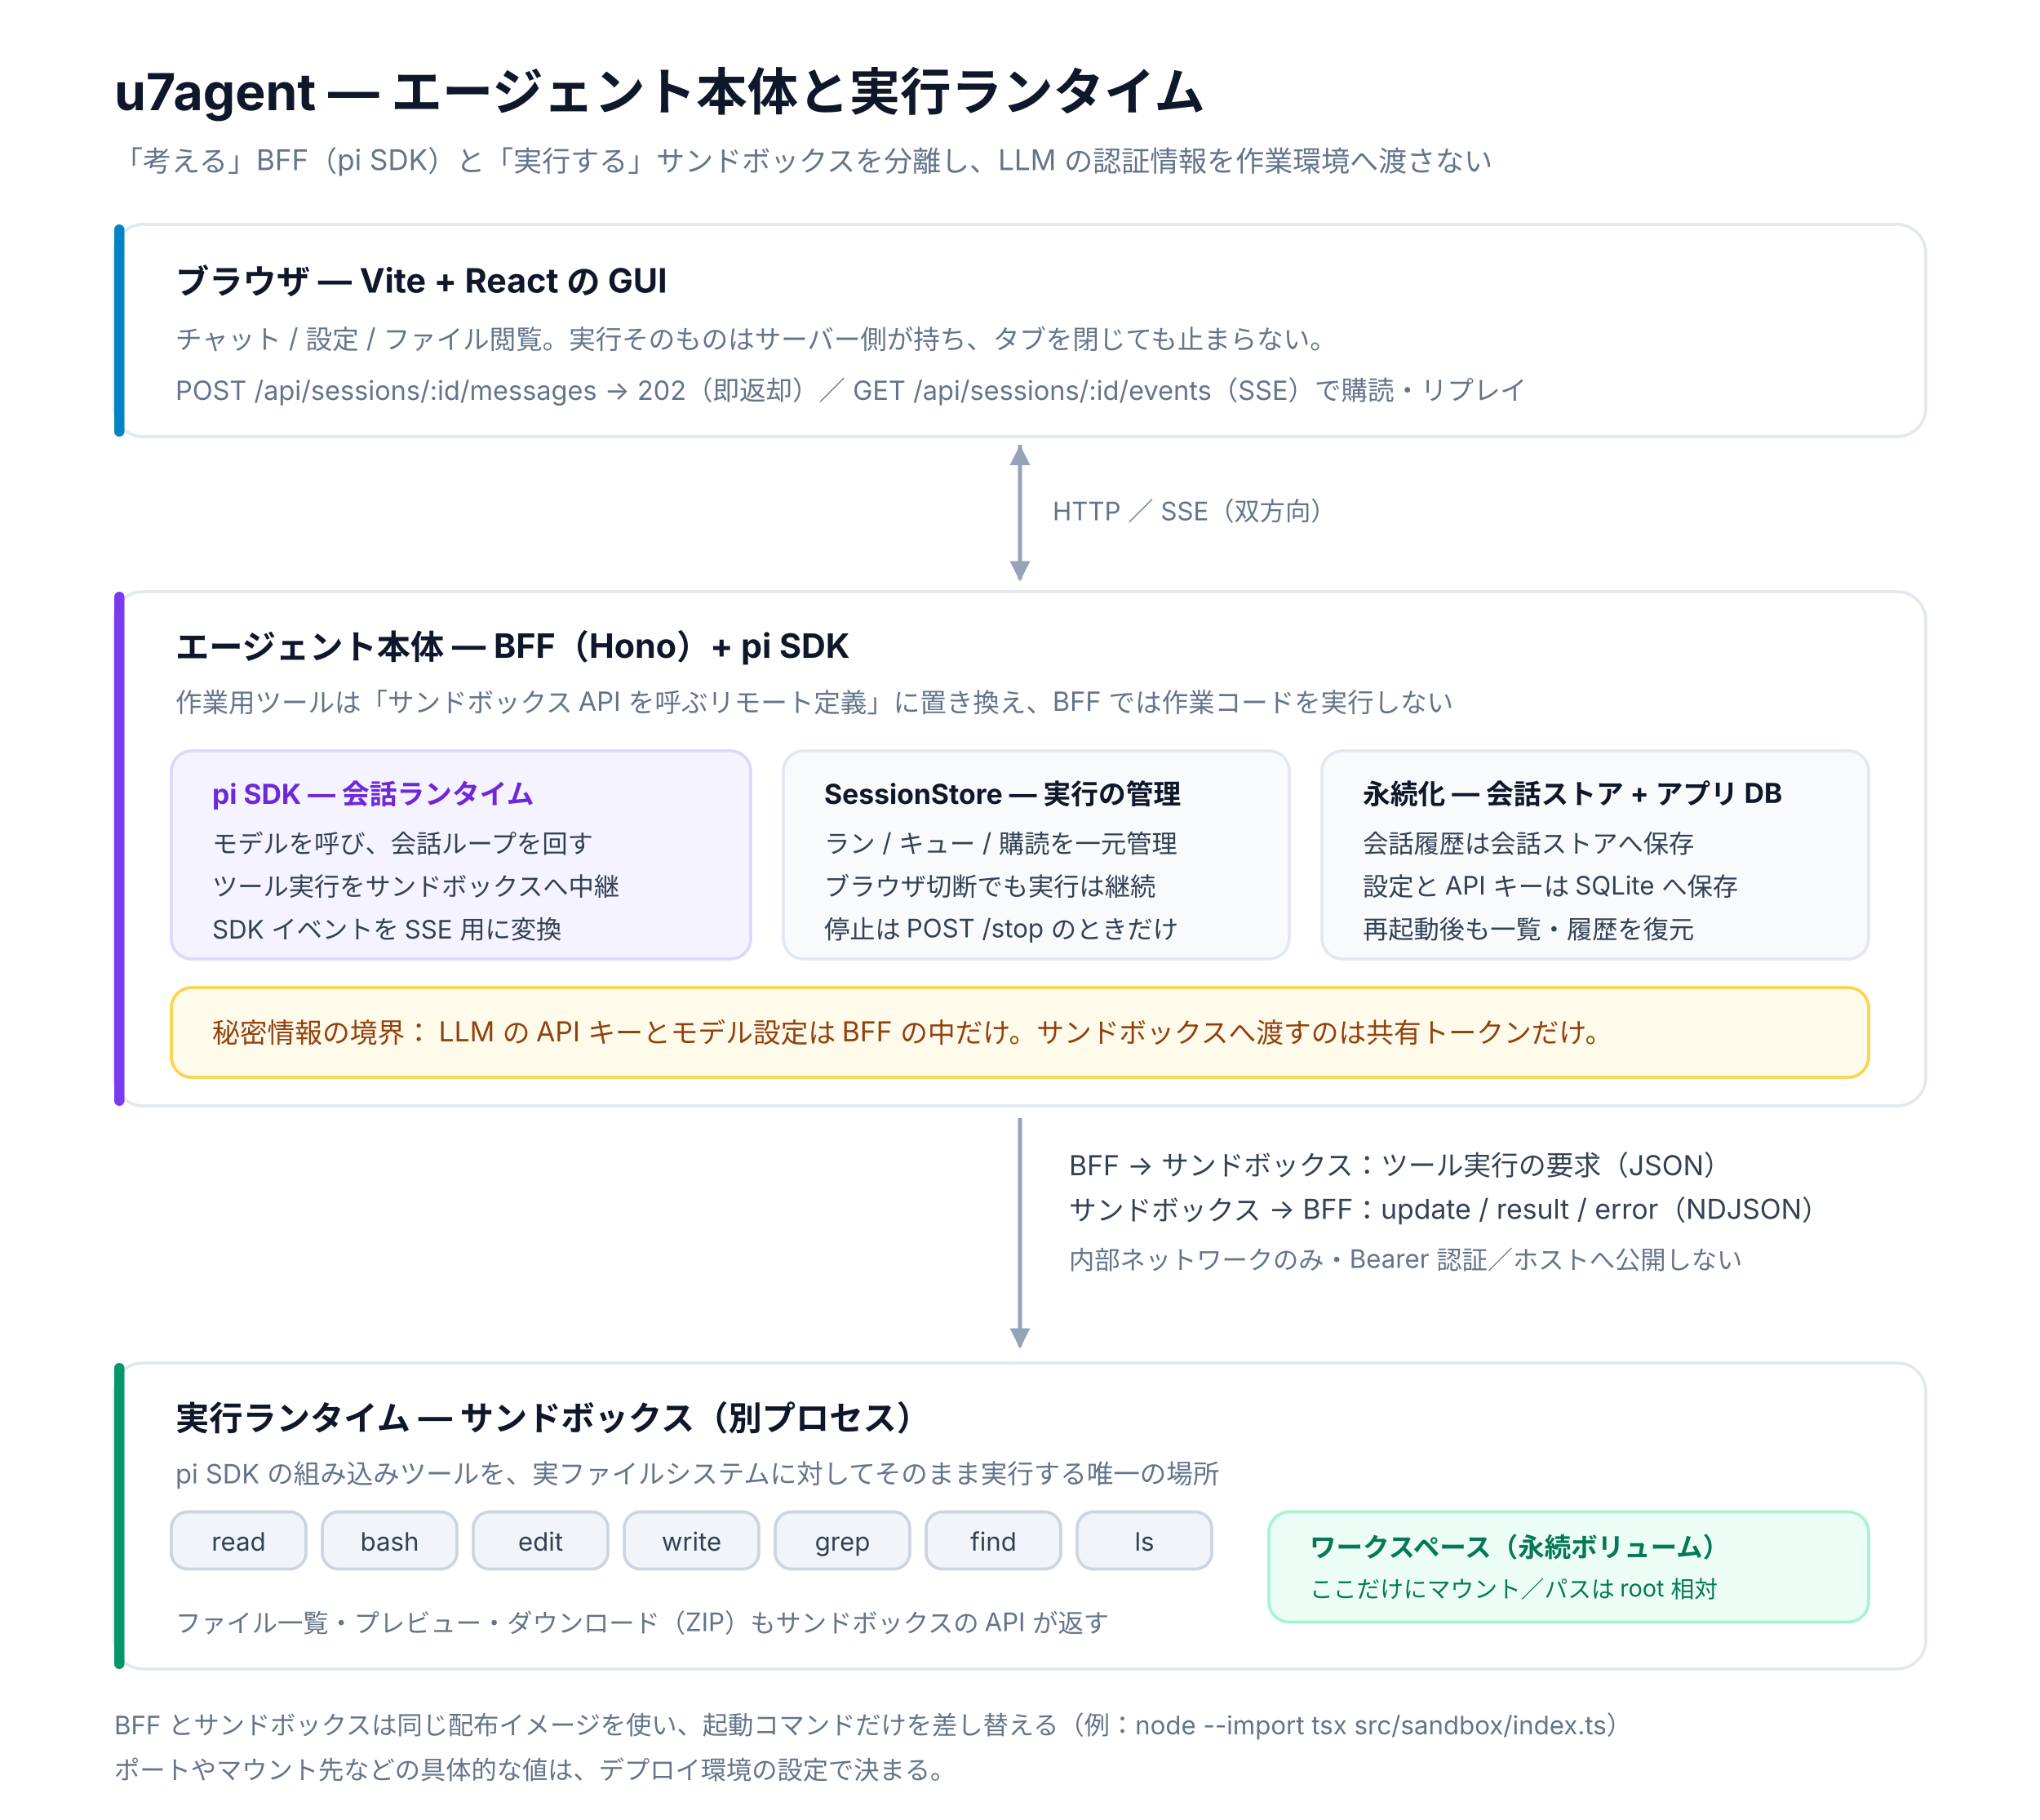
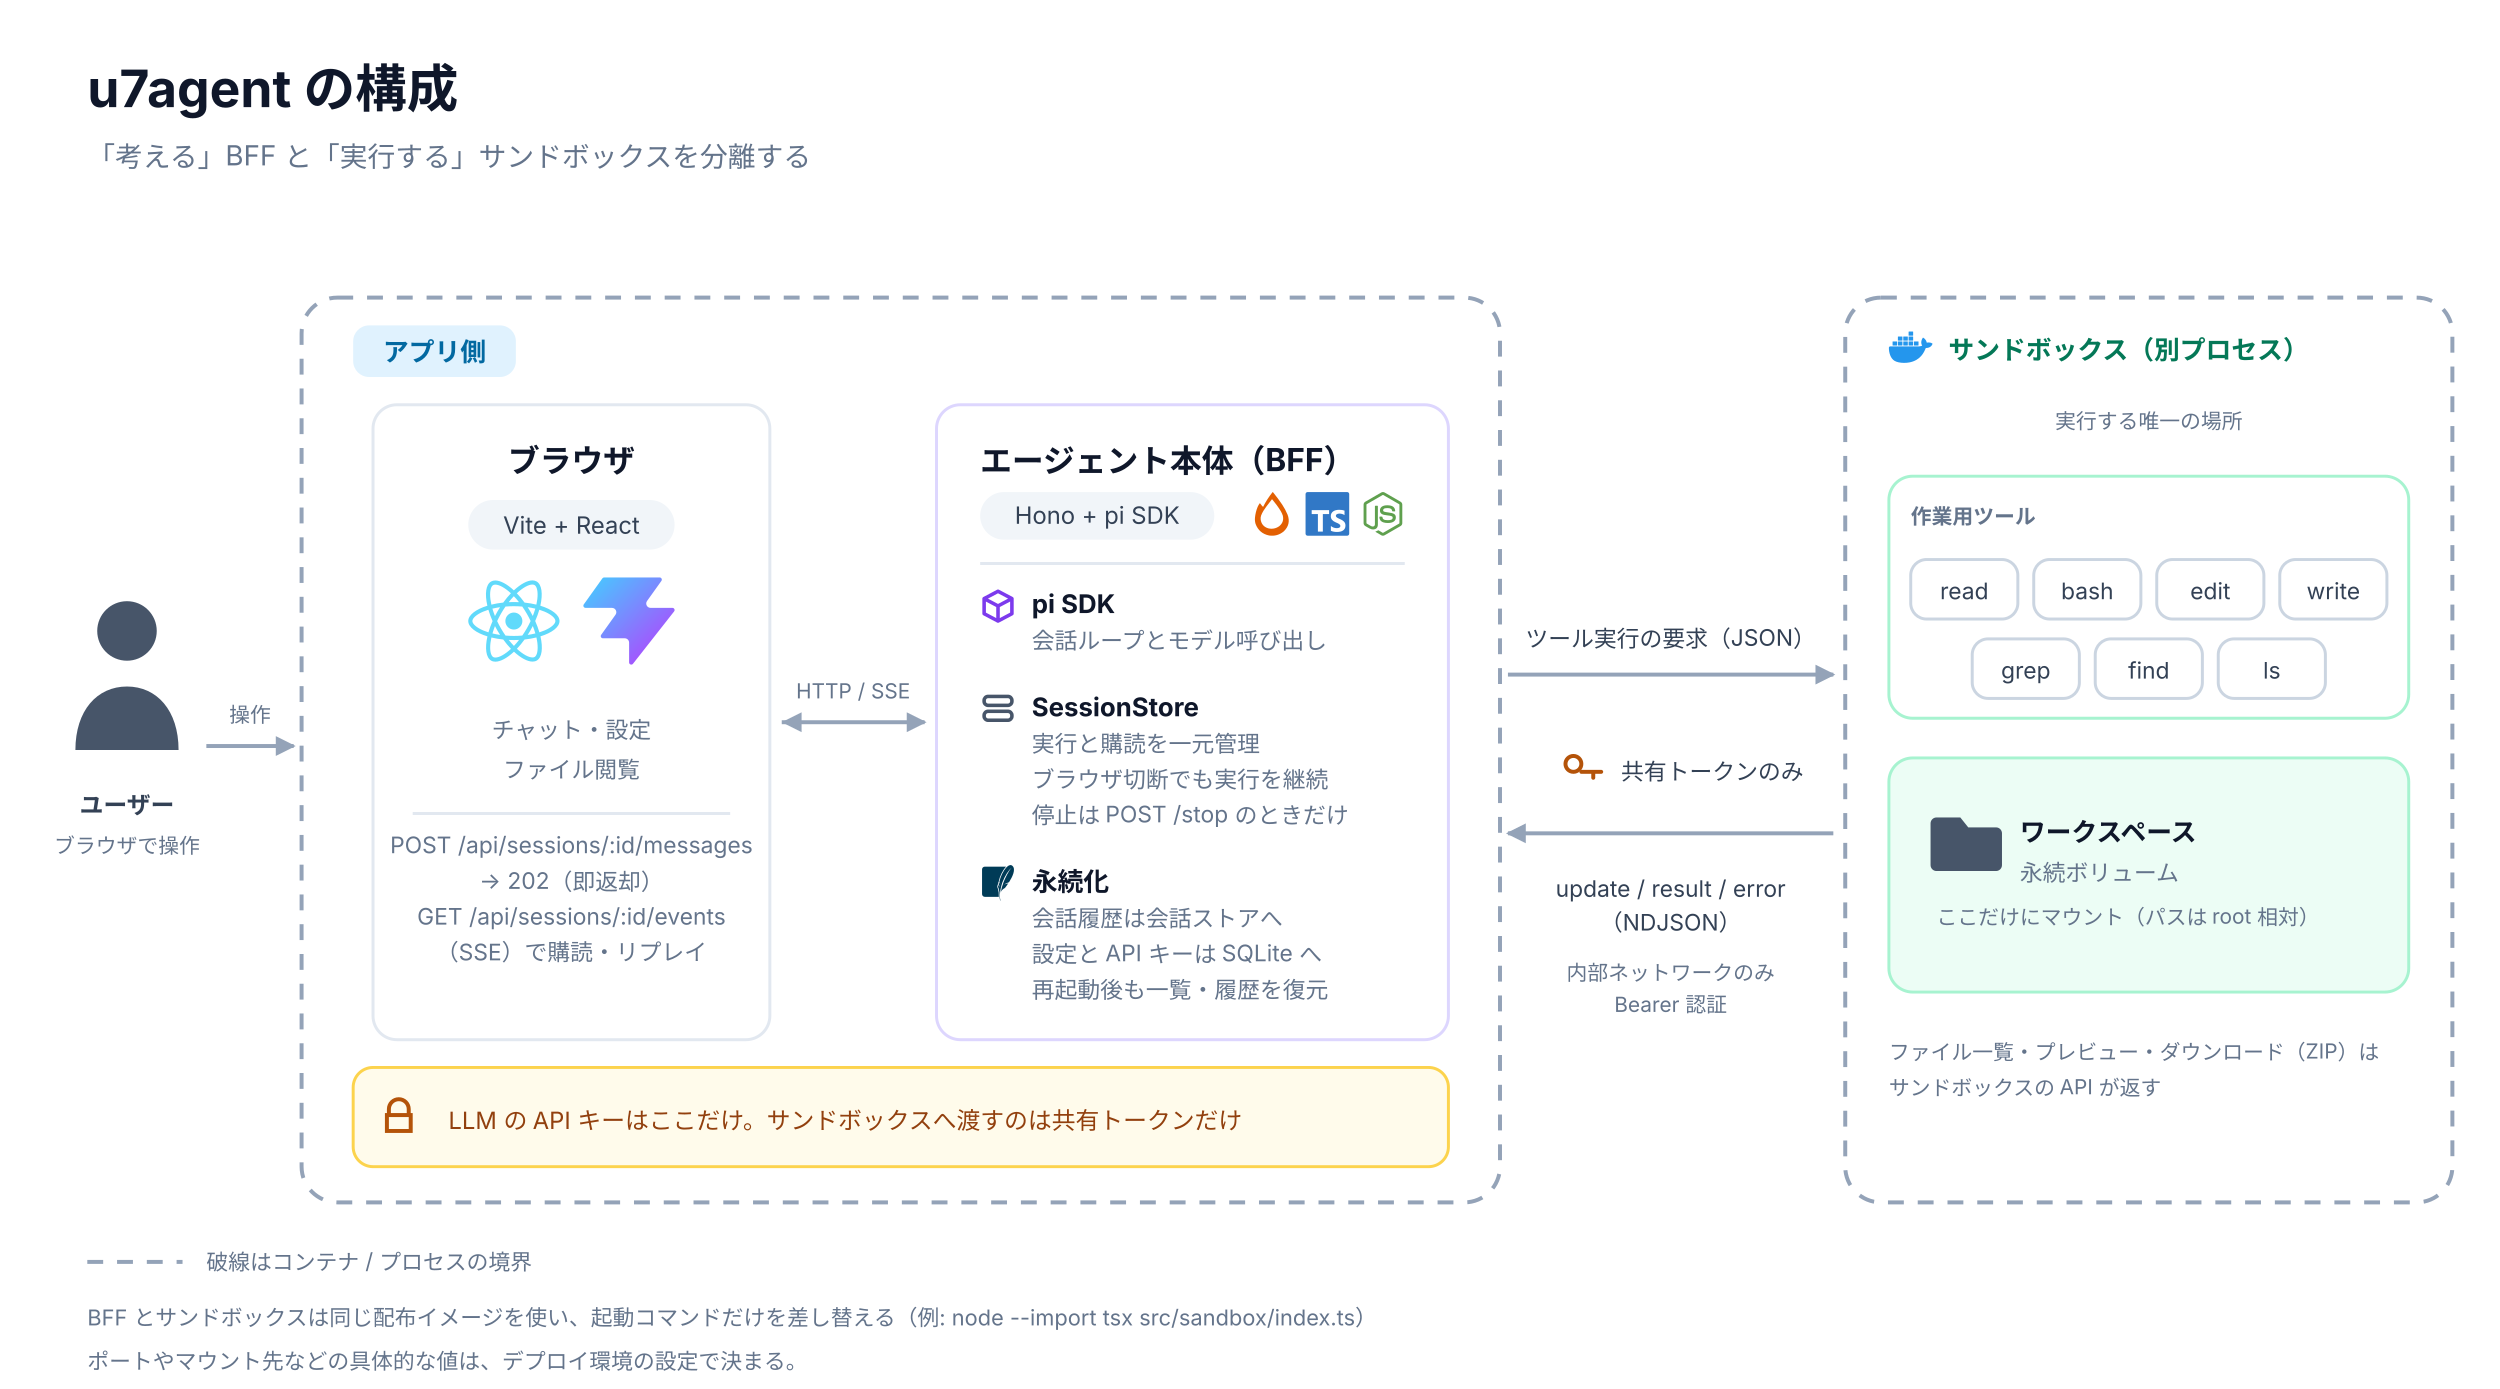
- <svg xmlns="http://www.w3.org/2000/svg" viewBox="0 0 1000 892" width="1000" height="892" role="img" aria-labelledby="arch-title arch-desc">
+ <svg xmlns="http://www.w3.org/2000/svg" viewBox="0 0 1260 700" width="1260" height="700" role="img" aria-labelledby="arch-title arch-desc">
  <defs>
    <style>
      svg {
        font-family: system-ui, -apple-system, "Segoe UI", "Hiragino Sans", "Hiragino Kaku Gothic ProN", "Noto Sans JP", "Yu Gothic UI", Meiryo, sans-serif;
      }
      .bg { fill: #ffffff; }
+       .zone-app { fill: #f8fafc; }
+       .zone-box { fill: none; stroke: #94a3b8; stroke-width: 2; stroke-dasharray: 8 7; }
      .card { fill: #ffffff; stroke: #e2e8f0; stroke-width: 1.5; }
-       .subcard { fill: #f8fafc; stroke: #e2e8f0; stroke-width: 1.5; }
-       .accent-card { fill: #f5f3ff; stroke: #ddd6fe; stroke-width: 1.5; }
-       .ws { fill: #ecfdf5; stroke: #a7f3d0; stroke-width: 1.5; }
-       .note { fill: #fffbeb; stroke: #fcd34d; stroke-width: 1.5; }
-       .chip { fill: #f1f5f9; stroke: #cbd5e1; stroke-width: 1.5; }
-       .bar-blue { fill: #0284c7; }
-       .bar-violet { fill: #7c3aed; }
-       .bar-green { fill: #059669; }
+       .card-bff { fill: #ffffff; stroke: #ddd6fe; stroke-width: 1.5; }
+       .card-tools { fill: #ffffff; stroke: #a7f3d0; stroke-width: 1.5; }
+       .card-ws { fill: #ecfdf5; stroke: #a7f3d0; stroke-width: 1.5; }
+       .band { fill: #fffbeb; stroke: #fcd34d; stroke-width: 1.5; }
+       .chip { fill: #ffffff; stroke: #cbd5e1; stroke-width: 1.5; }
+       .tab-app { fill: #e0f2fe; }
+       .tab-sandbox { fill: #d1fae5; }
+       .divider { stroke: #e2e8f0; stroke-width: 1.5; }
      .line { fill: none; stroke: #94a3b8; stroke-width: 2; }
      .head { fill: #94a3b8; }
-       .t-title { font-size: 25px; font-weight: 700; fill: #0f172a; }
+       .icon { fill: #475569; }
+       .icon-line { fill: none; stroke: #475569; stroke-width: 1.8; stroke-linejoin: round; stroke-linecap: round; }
+       .icon-pi { fill: none; stroke: #7c3aed; stroke-width: 1.8; stroke-linejoin: round; }
+       .icon-key { fill: none; stroke: #b45309; stroke-width: 2; stroke-linecap: round; }
+       .logo-react { fill: #61dafb; }
+       .logo-vite { fill: url(#vite-grad); }
+       .logo-ts { fill: #3178c6; }
+       .logo-node { fill: #5fa04e; }
+       .logo-hono { fill: #e36002; }
+       .logo-sqlite { fill: #003b57; }
+       .logo-docker { fill: #2496ed; }
+       .t-title { font-size: 26px; font-weight: 700; fill: #0f172a; }
      .t-sub { font-size: 14px; fill: #64748b; }
-       .t-head { font-size: 16.5px; font-weight: 700; fill: #0f172a; }
-       .t-sub-mut { font-size: 13px; fill: #64748b; }
-       .t-body { font-size: 13.5px; fill: #334155; }
-       .t-item { font-size: 12.5px; fill: #334155; }
-       .t-small { font-size: 12.5px; fill: #64748b; }
-       .t-item-title { font-size: 13.5px; font-weight: 700; fill: #6d28d9; }
-       .t-item-head { font-size: 13.5px; font-weight: 700; fill: #0f172a; }
-       .t-note { font-size: 13.5px; fill: #92400e; }
-       .t-chip { font-size: 12.5px; fill: #334155; }
-       .t-ws { font-size: 13px; font-weight: 700; fill: #047857; }
-       .t-ws-sub { font-size: 11.5px; fill: #047857; }
+       .t-tab { font-size: 13px; font-weight: 700; }
+       .t-tab-app { fill: #0369a1; }
+       .t-tab-sandbox { fill: #047857; }
+       .t-card { font-size: 16px; font-weight: 700; fill: #0f172a; }
+       .t-name { font-size: 13px; font-weight: 700; fill: #0f172a; }
+       .t-body { font-size: 12px; fill: #334155; }
+       .t-item { font-size: 11.5px; fill: #64748b; }
+       .t-chip { font-size: 11.5px; fill: #334155; }
+       .t-note { font-size: 12px; fill: #92400e; }
+       .t-flow { font-size: 11.5px; fill: #334155; }
+       .t-small { font-size: 10.5px; fill: #64748b; }
+       .t-foot { font-size: 11px; fill: #64748b; }
+       .pill { fill: #f1f5f9; }
      @media (prefers-color-scheme: dark) {
        .bg { fill: #0d1117; }
-         .card { fill: #161b22; stroke: #30363d; }
-         .subcard { fill: #1a1f27; stroke: #30363d; }
-         .accent-card { fill: #241c45; stroke: #463a7a; }
-         .ws { fill: #0c2f24; stroke: #1e5643; }
-         .note { fill: #362809; stroke: #6a520f; }
+         .zone-app { fill: #11161d; }
+         .zone-box { stroke: #7d8590; }
+         .card, .card-bff, .card-tools { fill: #161b22; stroke: #30363d; }
+         .card-ws { fill: #0c2f24; stroke: #1e5643; }
+         .band { fill: #362809; stroke: #6a520f; }
        .chip { fill: #1c2129; stroke: #3a424d; }
-         .bar-blue { fill: #38bdf8; }
-         .bar-violet { fill: #a78bfa; }
-         .bar-green { fill: #34d399; }
+         .tab-app { fill: #0c2a3d; }
+         .tab-sandbox { fill: #0c2f24; }
+         .divider { stroke: #30363d; }
        .line { stroke: #7d8590; }
        .head { fill: #7d8590; }
-         .t-title { fill: #f0f6fc; }
-         .t-sub { fill: #8b949e; }
-         .t-head { fill: #f0f6fc; }
-         .t-sub-mut { fill: #8b949e; }
-         .t-body { fill: #c9d1d9; }
-         .t-item { fill: #c9d1d9; }
-         .t-small { fill: #8b949e; }
-         .t-item-title { fill: #c4b5fd; }
-         .t-item-head { fill: #f0f6fc; }
+         .icon { fill: #8b949e; }
+         .icon-line { stroke: #8b949e; }
+         .icon-pi { stroke: #a78bfa; }
+         .icon-key { stroke: #fcd34d; }
+         .logo-sqlite { fill: #6ba3be; }
+         .t-title, .t-card, .t-name { fill: #f0f6fc; }
+         .t-sub, .t-item, .t-small, .t-foot { fill: #8b949e; }
+         .t-tab-app { fill: #7dd3fc; }
+         .t-tab-sandbox { fill: #6ee7b7; }
+         .t-body, .t-chip, .t-flow { fill: #c9d1d9; }
        .t-note { fill: #fcd34d; }
-         .t-chip { fill: #c9d1d9; }
-         .t-ws { fill: #6ee7b7; }
-         .t-ws-sub { fill: #6ee7b7; }
+         .pill { fill: #21262d; }
      }
    </style>
    <marker id="arrowEnd" viewBox="0 0 10 10" refX="9" refY="5" markerWidth="10" markerHeight="10" markerUnits="userSpaceOnUse" orient="auto">
      <path class="head" d="M0,0 L10,5 L0,10 z" />
    </marker>
    <marker id="arrowStart" viewBox="0 0 10 10" refX="0" refY="5" markerWidth="10" markerHeight="10" markerUnits="userSpaceOnUse" orient="auto">
      <path class="head" d="M10,0 L0,5 L10,10 z" />
    </marker>
+     <linearGradient id="vite-grad" x1="0" y1="0" x2="1" y2="1">
+       <stop offset="0%" stop-color="#41d1ff" />
+       <stop offset="100%" stop-color="#bd34fe" />
+     </linearGradient>
  </defs>
-   <rect class="bg" width="1000" height="892" />
-   <text class="t-title" x="56" y="54">u7agent — エージェント本体と実行ランタイム</text>
-   <text class="t-sub" x="56" y="84">「考える」BFF（pi SDK）と「実行する」サンドボックスを分離し、LLM の認証情報を作業環境へ渡さない</text>
-   <rect class="card" x="56" y="110" width="888" height="104" rx="14" />
-   <rect class="bar-blue" x="56" y="110" width="5" height="104" rx="2.5" />
-   <text class="t-head" x="86" y="144">ブラウザ — Vite + React の GUI</text>
-   <text class="t-sub-mut" x="86" y="171">チャット / 設定 / ファイル閲覧。実行そのものはサーバー側が持ち、タブを閉じても止まらない。</text>
-   <text class="t-sub-mut" x="86" y="196">POST /api/sessions/:id/messages → 202（即返却）／ GET /api/sessions/:id/events（SSE）で購読・リプレイ</text>
-   <line class="line" x1="500" y1="218" x2="500" y2="284" marker-start="url(#arrowStart)" marker-end="url(#arrowEnd)" />
-   <text class="t-small" x="516" y="255">HTTP ／ SSE（双方向）</text>
-   <rect class="card" x="56" y="290" width="888" height="252" rx="14" />
-   <rect class="bar-violet" x="56" y="290" width="5" height="252" rx="2.5" />
-   <text class="t-head" x="86" y="323">エージェント本体 — BFF（Hono）+ pi SDK</text>
-   <text class="t-sub-mut" x="86" y="349">作業用ツールは「サンドボックス API を呼ぶリモート定義」に置き換え、BFF では作業コードを実行しない</text>
-   <rect class="accent-card" x="84" y="368" width="284" height="102" rx="10" />
-   <text class="t-item-title" x="104" y="394">pi SDK — 会話ランタイム</text>
-   <text class="t-item" x="104" y="418">モデルを呼び、会話ループを回す</text>
-   <text class="t-item" x="104" y="439">ツール実行をサンドボックスへ中継</text>
-   <text class="t-item" x="104" y="460">SDK イベントを SSE 用に変換</text>
-   <rect class="subcard" x="384" y="368" width="248" height="102" rx="10" />
-   <text class="t-item-head" x="404" y="394">SessionStore — 実行の管理</text>
-   <text class="t-item" x="404" y="418">ラン / キュー / 購読を一元管理</text>
-   <text class="t-item" x="404" y="439">ブラウザ切断でも実行は継続</text>
-   <text class="t-item" x="404" y="460">停止は POST /stop のときだけ</text>
-   <rect class="subcard" x="648" y="368" width="268" height="102" rx="10" />
-   <text class="t-item-head" x="668" y="394">永続化 — 会話ストア + アプリ DB</text>
-   <text class="t-item" x="668" y="418">会話履歴は会話ストアへ保存</text>
-   <text class="t-item" x="668" y="439">設定と API キーは SQLite へ保存</text>
-   <text class="t-item" x="668" y="460">再起動後も一覧・履歴を復元</text>
-   <rect class="note" x="84" y="484" width="832" height="44" rx="10" />
-   <text class="t-note" x="104" y="511">秘密情報の境界： LLM の API キーとモデル設定は BFF の中だけ。サンドボックスへ渡すのは共有トークンだけ。</text>
-   <line class="line" x1="500" y1="548" x2="500" y2="660" marker-end="url(#arrowEnd)" />
-   <text class="t-body" x="524" y="576">BFF → サンドボックス：ツール実行の要求（JSON）</text>
-   <text class="t-body" x="524" y="598">サンドボックス → BFF：update / result / error（NDJSON）</text>
-   <text class="t-small" x="524" y="622">内部ネットワークのみ・Bearer 認証／ホストへ公開しない</text>
-   <rect class="card" x="56" y="668" width="888" height="150" rx="14" />
-   <rect class="bar-green" x="56" y="668" width="5" height="150" rx="2.5" />
-   <text class="t-head" x="86" y="701">実行ランタイム — サンドボックス（別プロセス）</text>
-   <text class="t-sub-mut" x="86" y="727">pi SDK の組み込みツールを、実ファイルシステムに対してそのまま実行する唯一の場所</text>
-   <rect class="chip" x="84" y="741" width="66" height="28" rx="8" />
-   <text class="t-chip" x="117" y="760" text-anchor="middle">read</text>
-   <rect class="chip" x="158" y="741" width="66" height="28" rx="8" />
-   <text class="t-chip" x="191" y="760" text-anchor="middle">bash</text>
-   <rect class="chip" x="232" y="741" width="66" height="28" rx="8" />
-   <text class="t-chip" x="265" y="760" text-anchor="middle">edit</text>
-   <rect class="chip" x="306" y="741" width="66" height="28" rx="8" />
-   <text class="t-chip" x="339" y="760" text-anchor="middle">write</text>
-   <rect class="chip" x="380" y="741" width="66" height="28" rx="8" />
-   <text class="t-chip" x="413" y="760" text-anchor="middle">grep</text>
-   <rect class="chip" x="454" y="741" width="66" height="28" rx="8" />
-   <text class="t-chip" x="487" y="760" text-anchor="middle">find</text>
-   <rect class="chip" x="528" y="741" width="66" height="28" rx="8" />
-   <text class="t-chip" x="561" y="760" text-anchor="middle">ls</text>
-   <rect class="ws" x="622" y="741" width="294" height="54" rx="10" />
-   <text class="t-ws" x="642" y="763">ワークスペース（永続ボリューム）</text>
-   <text class="t-ws-sub" x="642" y="783">ここだけにマウント／パスは root 相対</text>
-   <text class="t-small" x="86" y="800">ファイル一覧・プレビュー・ダウンロード（ZIP）もサンドボックスの API が返す</text>
-   <text class="t-small" x="56" y="850">BFF とサンドボックスは同じ配布イメージを使い、起動コマンドだけを差し替える（例：node --import tsx src/sandbox/index.ts）</text>
-   <text class="t-small" x="56" y="872">ポートやマウント先などの具体的な値は、デプロイ環境の設定で決まる。</text>
+   <rect class="bg" width="1260" height="720" />
+   <text class="t-title" x="44" y="54">u7agent の構成</text>
+   <text class="t-sub" x="44" y="84">「考える」BFF と「実行する」サンドボックスを分離する</text>
+   <g class="icon">
+     <circle cx="64" cy="318" r="15" />
+     <path d="M38,378 C38,358 49,346 64,346 C79,346 90,358 90,378 Z" />
+   </g>
+   <text class="t-body" x="64" y="410" text-anchor="middle" font-weight="700">ユーザー</text>
+   <text class="t-small" x="64" y="430" text-anchor="middle">ブラウザで操作</text>
+   <line class="line" x1="104" y1="376" x2="148" y2="376" marker-end="url(#arrowEnd)" />
+   <text class="t-small" x="126" y="364" text-anchor="middle">操作</text>
+   <rect class="zone-box" x="152" y="150" width="604" height="456" rx="18" />
+   <rect class="tab-app" x="178" y="164" width="82" height="26" rx="8" />
+   <text class="t-tab t-tab-app" x="219" y="182" text-anchor="middle">アプリ側</text>
+   <rect class="card" x="188" y="204" width="200" height="320" rx="12" />
+   <text class="t-card" x="288" y="238" text-anchor="middle">ブラウザ</text>
+   <rect class="pill" x="236" y="252" width="104" height="25" rx="12.5" />
+   <text class="t-body" x="288" y="269" text-anchor="middle">Vite + React</text>
+   <g transform="translate(236,290) scale(1.9167)">
+     <path class="logo-react" d="M14.23 12.004a2.236 2.236 0 0 1-2.235 2.236 2.236 2.236 0 0 1-2.236-2.236 2.236 2.236 0 0 1 2.235-2.236 2.236 2.236 0 0 1 2.236 2.236zm2.648-10.69c-1.346 0-3.107.96-4.888 2.622-1.78-1.653-3.542-2.602-4.887-2.602-.41 0-.783.093-1.106.278-1.375.793-1.683 3.264-.973 6.365C1.98 8.917 0 10.42 0 12.004c0 1.59 1.99 3.097 5.043 4.03-.704 3.113-.39 5.588.988 6.38.32.187.69.275 1.102.275 1.345 0 3.107-.96 4.888-2.624 1.78 1.654 3.542 2.603 4.887 2.603.41 0 .783-.09 1.106-.275 1.374-.792 1.683-3.263.973-6.365C22.02 15.096 24 13.59 24 12.004c0-1.59-1.99-3.097-5.043-4.032.704-3.11.39-5.587-.988-6.38-.318-.184-.688-.277-1.092-.278zm-.005 1.09v.006c.225 0 .406.044.558.127.666.382.955 1.835.73 3.704-.054.46-.142.945-.25 1.44-.96-.236-2.006-.417-3.107-.534-.66-.905-1.345-1.727-2.035-2.447 1.592-1.48 3.087-2.292 4.105-2.295zm-9.77.02c1.012 0 2.514.808 4.11 2.28-.686.72-1.37 1.537-2.02 2.442-1.107.117-2.154.298-3.113.538-.112-.49-.195-.964-.254-1.42-.23-1.868.054-3.32.714-3.707.19-.09.4-.127.563-.132zm4.882 3.05c.455.468.91.992 1.36 1.564-.44-.02-.89-.034-1.345-.034-.46 0-.915.01-1.36.034.44-.572.895-1.096 1.345-1.565zM12 8.1c.74 0 1.477.034 2.202.093.406.582.802 1.203 1.183 1.86.372.64.71 1.29 1.018 1.946-.308.655-.646 1.31-1.013 1.95-.38.66-.773 1.288-1.18 1.87-.728.063-1.466.098-2.21.098-.74 0-1.477-.035-2.202-.093-.406-.582-.802-1.204-1.183-1.86-.372-.64-.71-1.29-1.018-1.946.303-.657.646-1.313 1.013-1.954.38-.66.773-1.286 1.18-1.868.728-.064 1.466-.098 2.21-.098zm-3.635.254c-.24.377-.48.763-.704 1.16-.225.39-.435.782-.635 1.174-.265-.656-.49-1.31-.676-1.947.64-.15 1.315-.283 2.015-.386zm7.26 0c.695.103 1.365.23 2.006.387-.18.632-.405 1.282-.66 1.933-.2-.39-.41-.783-.64-1.174-.225-.392-.465-.774-.705-1.146zm3.063.675c.484.15.944.317 1.375.498 1.732.74 2.852 1.708 2.852 2.476-.005.768-1.125 1.74-2.857 2.475-.42.18-.88.342-1.355.493-.28-.958-.646-1.956-1.1-2.98.45-1.017.81-2.01 1.085-2.964zm-13.395.004c.278.96.645 1.957 1.1 2.98-.45 1.017-.812 2.01-1.086 2.964-.484-.15-.944-.318-1.37-.5-1.732-.737-2.852-1.706-2.852-2.474 0-.768 1.12-1.742 2.852-2.476.42-.18.88-.342 1.356-.494zm11.678 4.28c.265.657.49 1.312.676 1.948-.64.157-1.316.29-2.016.39.24-.375.48-.762.705-1.158.225-.39.435-.788.636-1.18zm-9.945.02c.2.392.41.783.64 1.175.23.39.465.772.705 1.143-.695-.102-1.365-.23-2.006-.386.18-.63.406-1.282.66-1.933zM17.92 16.32c.112.493.2.968.254 1.423.23 1.868-.054 3.32-.714 3.708-.147.09-.338.128-.563.128-1.012 0-2.514-.807-4.11-2.28.686-.72 1.37-1.536 2.02-2.44 1.107-.118 2.154-.3 3.113-.54zm-11.83.01c.96.234 2.006.415 3.107.532.66.905 1.345 1.727 2.035 2.446-1.595 1.483-3.092 2.295-4.11 2.295-.22-.005-.406-.05-.553-.132-.666-.38-.955-1.834-.73-3.703.054-.46.142-.944.25-1.438zm4.56.64c.44.02.89.034 1.345.034.46 0 .915-.01 1.36-.034-.44.572-.895 1.095-1.345 1.565-.455-.47-.91-.993-1.36-1.565z" />
+   </g>
+   <g transform="translate(294,290) scale(1.9167)">
+     <path class="logo-vite" d="M13.056 23.238a.57.57 0 0 1-1.02-.355v-5.202c0-.63-.512-1.143-1.144-1.143H5.148a.57.57 0 0 1-.464-.903l3.777-5.29c.54-.753 0-1.804-.93-1.804H.57a.574.574 0 0 1-.543-.746.6.6 0 0 1 .08-.157L5.008.78a.57.57 0 0 1 .467-.24h14.589a.57.57 0 0 1 .466.903l-3.778 5.29c-.54.755 0 1.806.93 1.806h5.745c.238 0 .424.138.513.322a.56.56 0 0 1-.063.603z" />
+   </g>
+   <text class="t-item" x="288" y="372" text-anchor="middle">チャット・設定</text>
+   <text class="t-item" x="288" y="392" text-anchor="middle">ファイル閲覧</text>
+   <line class="divider" x1="208" y1="410" x2="368" y2="410" />
+   <text class="t-item" x="288" y="430" text-anchor="middle" font-size="9.5">POST /api/sessions/:id/messages</text>
+   <text class="t-item" x="288" y="448" text-anchor="middle" font-size="9.5">→ 202（即返却）</text>
+   <text class="t-item" x="288" y="466" text-anchor="middle" font-size="9.5">GET /api/sessions/:id/events</text>
+   <text class="t-item" x="288" y="484" text-anchor="middle" font-size="9.5">（SSE）で購読・リプレイ</text>
+   <line class="line" x1="394" y1="364" x2="466" y2="364" marker-start="url(#arrowStart)" marker-end="url(#arrowEnd)" />
+   <text class="t-small" x="430" y="352" text-anchor="middle">HTTP / SSE</text>
+   <rect class="card-bff" x="472" y="204" width="258" height="320" rx="12" />
+   <text class="t-card" x="494" y="238" font-size="14.5">エージェント本体（BFF）</text>
+   <rect class="pill" x="494" y="248" width="118" height="24" rx="12" />
+   <text class="t-body" x="553" y="264" text-anchor="middle">Hono + pi SDK</text>
+   <g transform="translate(630,248) scale(0.9167)">
+     <path class="logo-hono" d="M12.445.002a45.529 45.529 0 0 0-5.252 8.146 8.595 8.595 0 0 1-.555-.53 27.796 27.796 0 0 0-1.205-1.542 8.762 8.762 0 0 0-1.251 2.12 20.743 20.743 0 0 0-1.448 5.88 8.867 8.867 0 0 0 .338 3.468c1.312 3.48 3.794 5.593 7.445 6.337 3.055.438 5.755-.333 8.097-2.312 2.677-2.59 3.359-5.634 2.047-9.132a33.287 33.287 0 0 0-2.988-5.59A91.34 91.34 0 0 0 12.615.053a.216.216 0 0 0-.17-.051Zm-.336 3.906a50.93 50.93 0 0 1 4.794 6.552c.448.767.817 1.57 1.108 2.41.606 2.386-.044 4.354-1.951 5.904-1.845 1.298-3.87 1.683-6.072 1.156-2.376-.737-3.75-2.335-4.121-4.794a5.107 5.107 0 0 1 .242-2.266c.358-.908.79-1.774 1.3-2.601l1.446-2.121a397.33 397.33 0 0 0 3.254-4.24Z" />
+   </g>
+   <g transform="translate(658,248) scale(0.9167)">
+     <path class="logo-ts" d="M1.125 0C.502 0 0 .502 0 1.125v21.75C0 23.498.502 24 1.125 24h21.75c.623 0 1.125-.502 1.125-1.125V1.125C24 .502 23.498 0 22.875 0zm17.363 9.75c.612 0 1.154.037 1.627.111a6.38 6.38 0 0 1 1.306.34v2.458a3.95 3.95 0 0 0-.643-.361 5.093 5.093 0 0 0-.717-.26 5.453 5.453 0 0 0-1.426-.2c-.3 0-.573.028-.819.086a2.1 2.1 0 0 0-.623.242c-.17.104-.3.229-.393.374a.888.888 0 0 0-.14.49c0 .196.053.373.156.529.104.156.252.304.443.444s.423.276.696.41c.273.135.582.274.926.416.47.197.892.407 1.266.628.374.222.695.473.963.753.268.279.472.598.614.957.142.359.214.776.214 1.253 0 .657-.125 1.21-.373 1.656a3.033 3.033 0 0 1-1.012 1.085 4.38 4.38 0 0 1-1.487.596c-.566.12-1.163.18-1.79.18a9.916 9.916 0 0 1-1.84-.164 5.544 5.544 0 0 1-1.512-.493v-2.63a5.033 5.033 0 0 0 3.237 1.2c.333 0 .624-.03.872-.09.249-.06.456-.144.623-.25.166-.108.29-.234.373-.38a1.023 1.023 0 0 0-.074-1.089 2.12 2.12 0 0 0-.537-.5 5.597 5.597 0 0 0-.807-.444 27.72 27.72 0 0 0-1.007-.436c-.918-.383-1.602-.852-2.053-1.405-.45-.553-.676-1.222-.676-2.005 0-.614.123-1.141.369-1.582.246-.441.58-.804 1.004-1.089a4.494 4.494 0 0 1 1.47-.629 7.536 7.536 0 0 1 1.77-.201zm-15.113.188h9.563v2.166H9.506v9.646H6.789v-9.646H3.375z" />
+   </g>
+   <g transform="translate(686,248) scale(0.9167)">
+     <path class="logo-node" d="M11.998,24c-0.321,0-0.641-0.084-0.922-0.247l-2.936-1.737c-0.438-0.245-0.224-0.332-0.08-0.383 c0.585-0.203,0.703-0.25,1.328-0.604c0.065-0.037,0.151-0.023,0.218,0.017l2.256,1.339c0.082,0.045,0.197,0.045,0.272,0l8.795-5.076 c0.082-0.047,0.134-0.141,0.134-0.238V6.921c0-0.099-0.053-0.192-0.137-0.242l-8.791-5.072c-0.081-0.047-0.189-0.047-0.271,0 L3.075,6.68C2.99,6.729,2.936,6.825,2.936,6.921v10.15c0,0.097,0.054,0.189,0.139,0.235l2.409,1.392 c1.307,0.654,2.108-0.116,2.108-0.89V7.787c0-0.142,0.114-0.253,0.256-0.253h1.115c0.139,0,0.255,0.112,0.255,0.253v10.021 c0,1.745-0.95,2.745-2.604,2.745c-0.508,0-0.909,0-2.026-0.551L2.28,18.675c-0.57-0.329-0.922-0.945-0.922-1.604V6.921 c0-0.659,0.353-1.275,0.922-1.603l8.795-5.082c0.557-0.315,1.296-0.315,1.848,0l8.794,5.082c0.57,0.329,0.924,0.944,0.924,1.603 v10.15c0,0.659-0.354,1.273-0.924,1.604l-8.794,5.078C12.643,23.916,12.324,24,11.998,24z M19.099,13.993 c0-1.9-1.284-2.406-3.987-2.763c-2.731-0.361-3.009-0.548-3.009-1.187c0-0.528,0.235-1.233,2.258-1.233 c1.807,0,2.473,0.389,2.747,1.607c0.024,0.115,0.129,0.199,0.247,0.199h1.141c0.071,0,0.138-0.031,0.186-0.081 c0.048-0.054,0.074-0.123,0.067-0.196c-0.177-2.098-1.571-3.076-4.388-3.076c-2.508,0-4.004,1.058-4.004,2.833 c0,1.925,1.488,2.457,3.895,2.695c2.88,0.282,3.103,0.703,3.103,1.269c0,0.983-0.789,1.402-2.642,1.402 c-2.327,0-2.839-0.584-3.011-1.742c-0.02-0.124-0.126-0.215-0.253-0.215h-1.137c-0.141,0-0.254,0.112-0.254,0.253 c0,1.482,0.806,3.248,4.655,3.248C17.501,17.007,19.099,15.91,19.099,13.993z" />
+   </g>
+   <line class="divider" x1="494" y1="284" x2="708" y2="284" />
+   <g transform="translate(494,296)">
+     <path class="icon-pi" d="M9 2 L16 5.7 V13.3 L9 17 L2 13.3 V5.7 Z M2 5.7 L9 9.4 L16 5.7 M9 9.4 V17" />
+   </g>
+   <text class="t-name" x="520" y="309">pi SDK</text>
+   <text class="t-item" x="520" y="327">会話ループとモデル呼び出し</text>
+   <g transform="translate(494,348)">
+     <rect class="icon-line" x="2" y="3" width="14" height="4.5" rx="2" />
+     <rect class="icon-line" x="2" y="10.5" width="14" height="4.5" rx="2" />
+   </g>
+   <text class="t-name" x="520" y="361">SessionStore</text>
+   <text class="t-item" x="520" y="379">実行と購読を一元管理</text>
+   <text class="t-item" x="520" y="397">ブラウザ切断でも実行を継続</text>
+   <text class="t-item" x="520" y="415">停止は POST /stop のときだけ</text>
+   <g transform="translate(494,436) scale(0.75)">
+     <path class="logo-sqlite" d="M21.678.521c-1.032-.92-2.28-.55-3.513.544a8.71 8.71 0 0 0-.547.535c-2.109 2.237-4.066 6.38-4.674 9.544.237.48.422 1.093.544 1.561a13.044 13.044 0 0 1 .164.703s-.019-.071-.096-.296l-.05-.146a1.689 1.689 0 0 0-.033-.08c-.138-.32-.518-.995-.686-1.289-.143.423-.27.818-.376 1.176.484.884.778 2.4.778 2.4s-.025-.099-.147-.442c-.107-.303-.644-1.244-.772-1.464-.217.804-.304 1.346-.226 1.478.152.256.296.698.422 1.186.286 1.1.485 2.44.485 2.44l.017.224a22.41 22.41 0 0 0 .056 2.748c.095 1.146.273 2.13.5 2.657l.155-.084c-.334-1.038-.47-2.399-.41-3.967.09-2.398.642-5.29 1.661-8.304 1.723-4.55 4.113-8.201 6.3-9.945-1.993 1.8-4.692 7.63-5.5 9.788-.904 2.416-1.545 4.684-1.931 6.857.666-2.037 2.821-2.912 2.821-2.912s1.057-1.304 2.292-3.166c-.74.169-1.955.458-2.362.629-.6.251-.762.337-.762.337s1.945-1.184 3.613-1.72C21.695 7.9 24.195 2.767 21.678.521m-18.573.543A1.842 1.842 0 0 0 1.27 2.9v16.608a1.84 1.84 0 0 0 1.835 1.834h9.418a22.953 22.953 0 0 1-.052-2.707c-.006-.062-.011-.141-.016-.2a27.01 27.01 0 0 0-.473-2.378c-.121-.47-.275-.898-.369-1.057-.116-.197-.098-.31-.097-.432 0-.12.015-.245.037-.386a9.98 9.98 0 0 1 .234-1.045l.217-.028c-.017-.035-.014-.065-.031-.097l-.041-.381a32.8 32.8 0 0 1 .382-1.194l.2-.019c-.008-.016-.01-.038-.018-.053l-.043-.316c.63-3.28 2.587-7.443 4.8-9.791.066-.069.133-.128.198-.194Z" />
+   </g>
+   <text class="t-name" x="520" y="449">永続化</text>
+   <text class="t-item" x="520" y="467">会話履歴は会話ストアへ</text>
+   <text class="t-item" x="520" y="485">設定と API キーは SQLite へ</text>
+   <text class="t-item" x="520" y="503">再起動後も一覧・履歴を復元</text>
+   <rect class="band" x="178" y="538" width="552" height="50" rx="10" />
+   <g transform="translate(196,552)">
+     <path class="icon-key" d="M0,10 v-3 a5,5 0 0 1 10,0 v3 M-1,10 h12 v8 h-12 z" />
+   </g>
+   <text class="t-note" x="226" y="569">LLM の API キーはここだけ。サンドボックスへ渡すのは共有トークンだけ</text>
+   <line class="line" x1="760" y1="340" x2="924" y2="340" marker-end="url(#arrowEnd)" />
+   <text class="t-flow" x="842" y="326" text-anchor="middle">ツール実行の要求（JSON）</text>
+   <line class="line" x1="924" y1="420" x2="760" y2="420" marker-end="url(#arrowEnd)" />
+   <g transform="translate(788,380)">
+     <circle class="icon-key" cx="5" cy="5" r="4" />
+     <path class="icon-key" d="M9,9 h10 M15,9 v3" />
+   </g>
+   <text class="t-flow" x="817" y="393" fill="#b45309">共有トークンのみ</text>
+   <text class="t-flow" x="842" y="452" text-anchor="middle">update / result / error</text>
+   <text class="t-flow" x="842" y="469" text-anchor="middle">（NDJSON）</text>
+   <text class="t-small" x="842" y="494" text-anchor="middle">内部ネットワークのみ</text>
+   <text class="t-small" x="842" y="510" text-anchor="middle">Bearer 認証</text>
+   <rect class="zone-box" x="930" y="150" width="306" height="456" rx="18" />
+   <g transform="translate(952,164) scale(0.9167)">
+     <path class="logo-docker" d="M13.983 11.078h2.119a.186.186 0 00.186-.185V9.006a.186.186 0 00-.186-.186h-2.119a.185.185 0 00-.185.185v1.888c0 .102.083.185.185.185m-2.954-5.43h2.118a.186.186 0 00.186-.186V3.574a.186.186 0 00-.186-.185h-2.118a.185.185 0 00-.185.185v1.888c0 .102.082.185.185.185m0 2.716h2.118a.187.187 0 00.186-.186V6.29a.186.186 0 00-.186-.185h-2.118a.185.185 0 00-.185.185v1.887c0 .102.082.185.185.186m-2.93 0h2.12a.186.186 0 00.184-.186V6.29a.185.185 0 00-.185-.185H8.1a.185.185 0 00-.185.185v1.887c0 .102.083.185.185.186m-2.964 0h2.119a.186.186 0 00.185-.186V6.29a.185.185 0 00-.185-.185H5.136a.186.186 0 00-.186.185v1.887c0 .102.084.185.186.186m5.893 2.715h2.118a.186.186 0 00.186-.185V9.006a.186.186 0 00-.186-.186h-2.118a.185.185 0 00-.185.185v1.888c0 .102.082.185.185.185m-2.93 0h2.12a.185.185 0 00.184-.185V9.006a.185.185 0 00-.184-.186h-2.12a.185.185 0 00-.184.185v1.888c0 .102.083.185.185.185m-2.964 0h2.119a.185.185 0 00.185-.185V9.006a.185.185 0 00-.184-.186h-2.12a.186.186 0 00-.186.186v1.887c0 .102.084.185.186.185m-2.92 0h2.12a.185.185 0 00.184-.185V9.006a.185.185 0 00-.184-.186h-2.12a.185.185 0 00-.184.185v1.888c0 .102.082.185.185.185M23.763 9.89c-.065-.051-.672-.51-1.954-.51-.338.001-.676.03-1.01.087-.248-1.7-1.653-2.53-1.716-2.566l-.344-.199-.226.327c-.284.438-.49.922-.612 1.43-.23.97-.09 1.882.403 2.661-.595.332-1.55.413-1.744.42H.751a.751.751 0 00-.75.748 11.376 11.376 0 00.692 4.062c.545 1.428 1.355 2.48 2.41 3.124 1.18.723 3.1 1.137 5.275 1.137.983.003 1.963-.086 2.93-.266a12.248 12.248 0 003.823-1.389c.98-.567 1.86-1.288 2.61-2.136 1.252-1.418 1.998-2.997 2.553-4.4h.221c1.372 0 2.215-.549 2.68-1.009.309-.293.55-.65.707-1.046l.098-.288Z" />
+   </g>
+   <text class="t-tab t-tab-sandbox" x="982" y="181" font-size="12.5">サンドボックス（別プロセス）</text>
+   <text class="t-small" x="1083" y="216" text-anchor="middle">実行する唯一の場所</text>
+   <rect class="card-tools" x="952" y="240" width="262" height="122" rx="12" />
+   <text class="t-small" x="963" y="264" font-weight="700">作業用ツール</text>
+   <g class="chip">
+     <rect x="963" y="282" width="54" height="30" rx="8" />
+     <rect x="1025" y="282" width="54" height="30" rx="8" />
+     <rect x="1087" y="282" width="54" height="30" rx="8" />
+     <rect x="1149" y="282" width="54" height="30" rx="8" />
+     <rect x="994" y="322" width="54" height="30" rx="8" />
+     <rect x="1056" y="322" width="54" height="30" rx="8" />
+     <rect x="1118" y="322" width="54" height="30" rx="8" />
+   </g>
+   <g class="t-chip" text-anchor="middle">
+     <text x="990" y="302">read</text>
+     <text x="1052" y="302">bash</text>
+     <text x="1114" y="302">edit</text>
+     <text x="1176" y="302">write</text>
+     <text x="1021" y="342">grep</text>
+     <text x="1083" y="342">find</text>
+     <text x="1145" y="342">ls</text>
+   </g>
+   <rect class="card-ws" x="952" y="382" width="262" height="118" rx="12" />
+   <g class="icon">
+     <path d="M976 412 h12 l4 5 h14 a3 3 0 0 1 3 3 v16 a3 3 0 0 1 -3 3 h-30 a3 3 0 0 1 -3 -3 v-21 a3 3 0 0 1 3 -3 z" />
+   </g>
+   <text class="t-name" x="1018" y="424" font-size="13.5">ワークスペース</text>
+   <text class="t-item" x="1018" y="444">永続ボリューム</text>
+   <text class="t-small" x="976" y="466" font-size="10">ここだけにマウント（パスは root 相対）</text>
+   <text class="t-small" x="952" y="534">ファイル一覧・プレビュー・ダウンロード（ZIP）は</text>
+   <text class="t-small" x="952" y="552">サンドボックスの API が返す</text>
+   <line class="zone-box" x1="44" y1="636" x2="92" y2="636" />
+   <text class="t-foot" x="104" y="640">破線はコンテナ / プロセスの境界</text>
+   <text class="t-foot" x="44" y="668">BFF とサンドボックスは同じ配布イメージを使い、起動コマンドだけを差し替える（例: node --import tsx src/sandbox/index.ts）</text>
+   <text class="t-foot" x="44" y="690">ポートやマウント先などの具体的な値は、デプロイ環境の設定で決まる。</text>
</svg>
